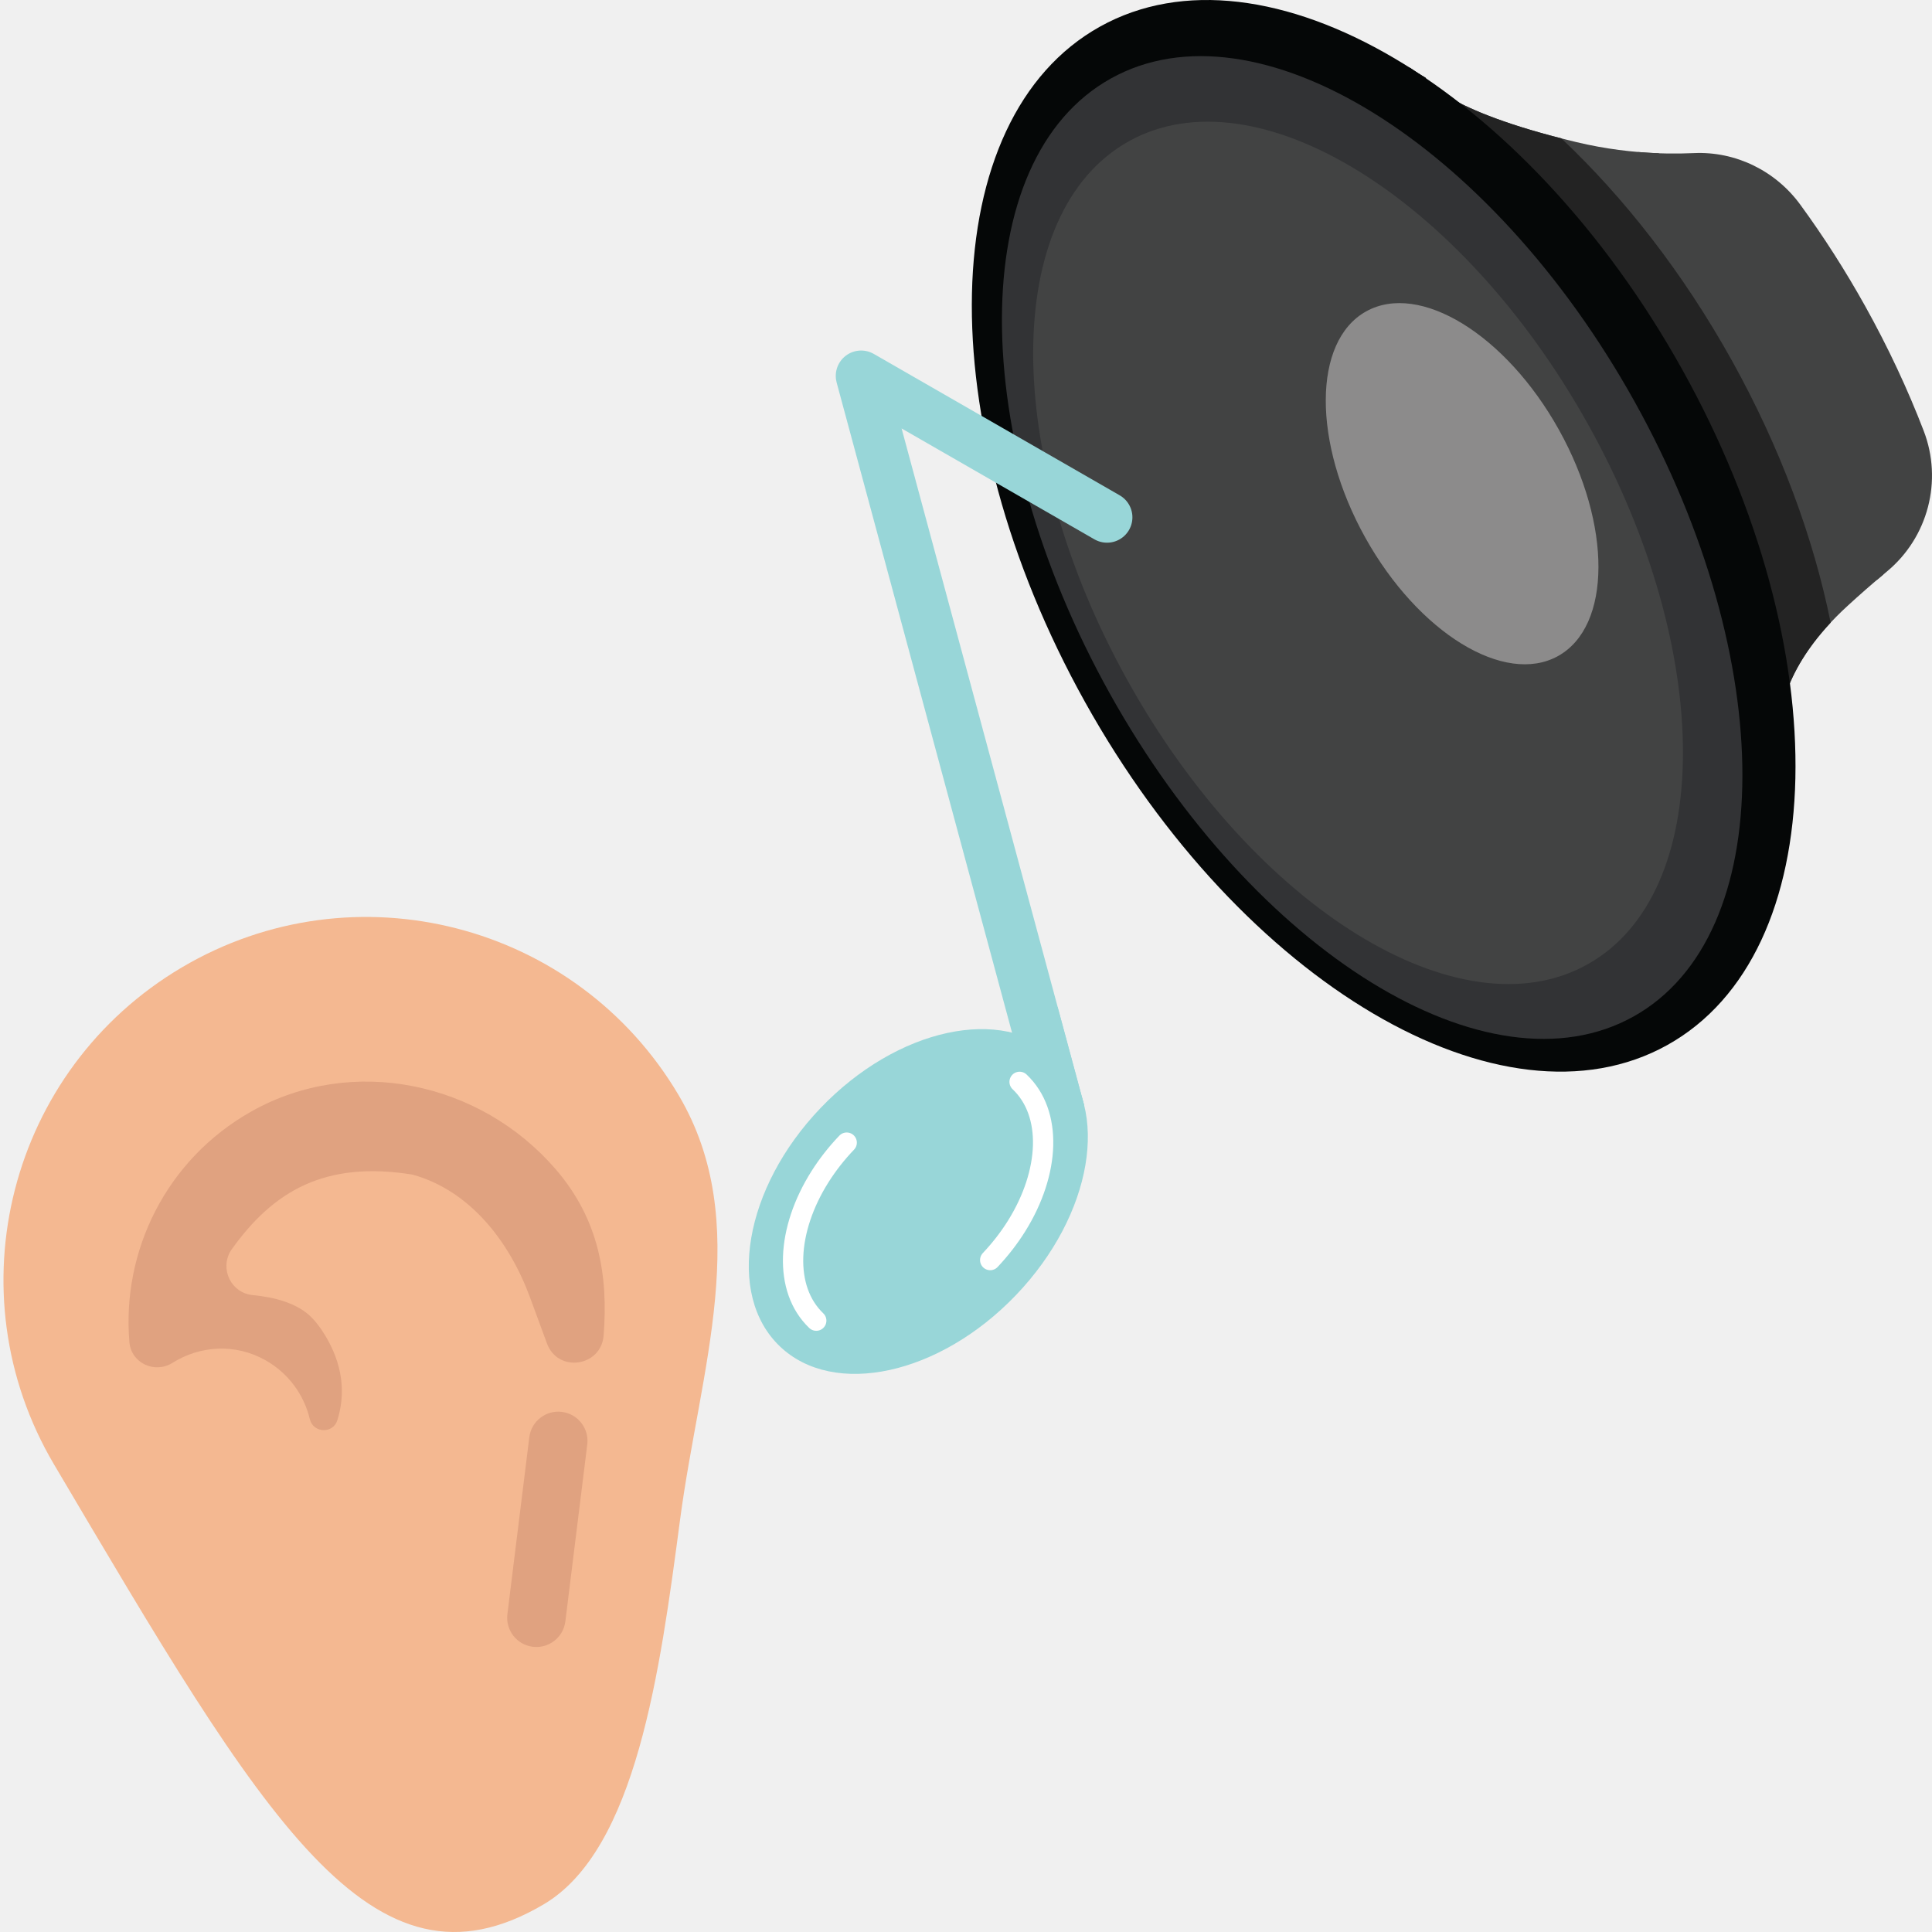
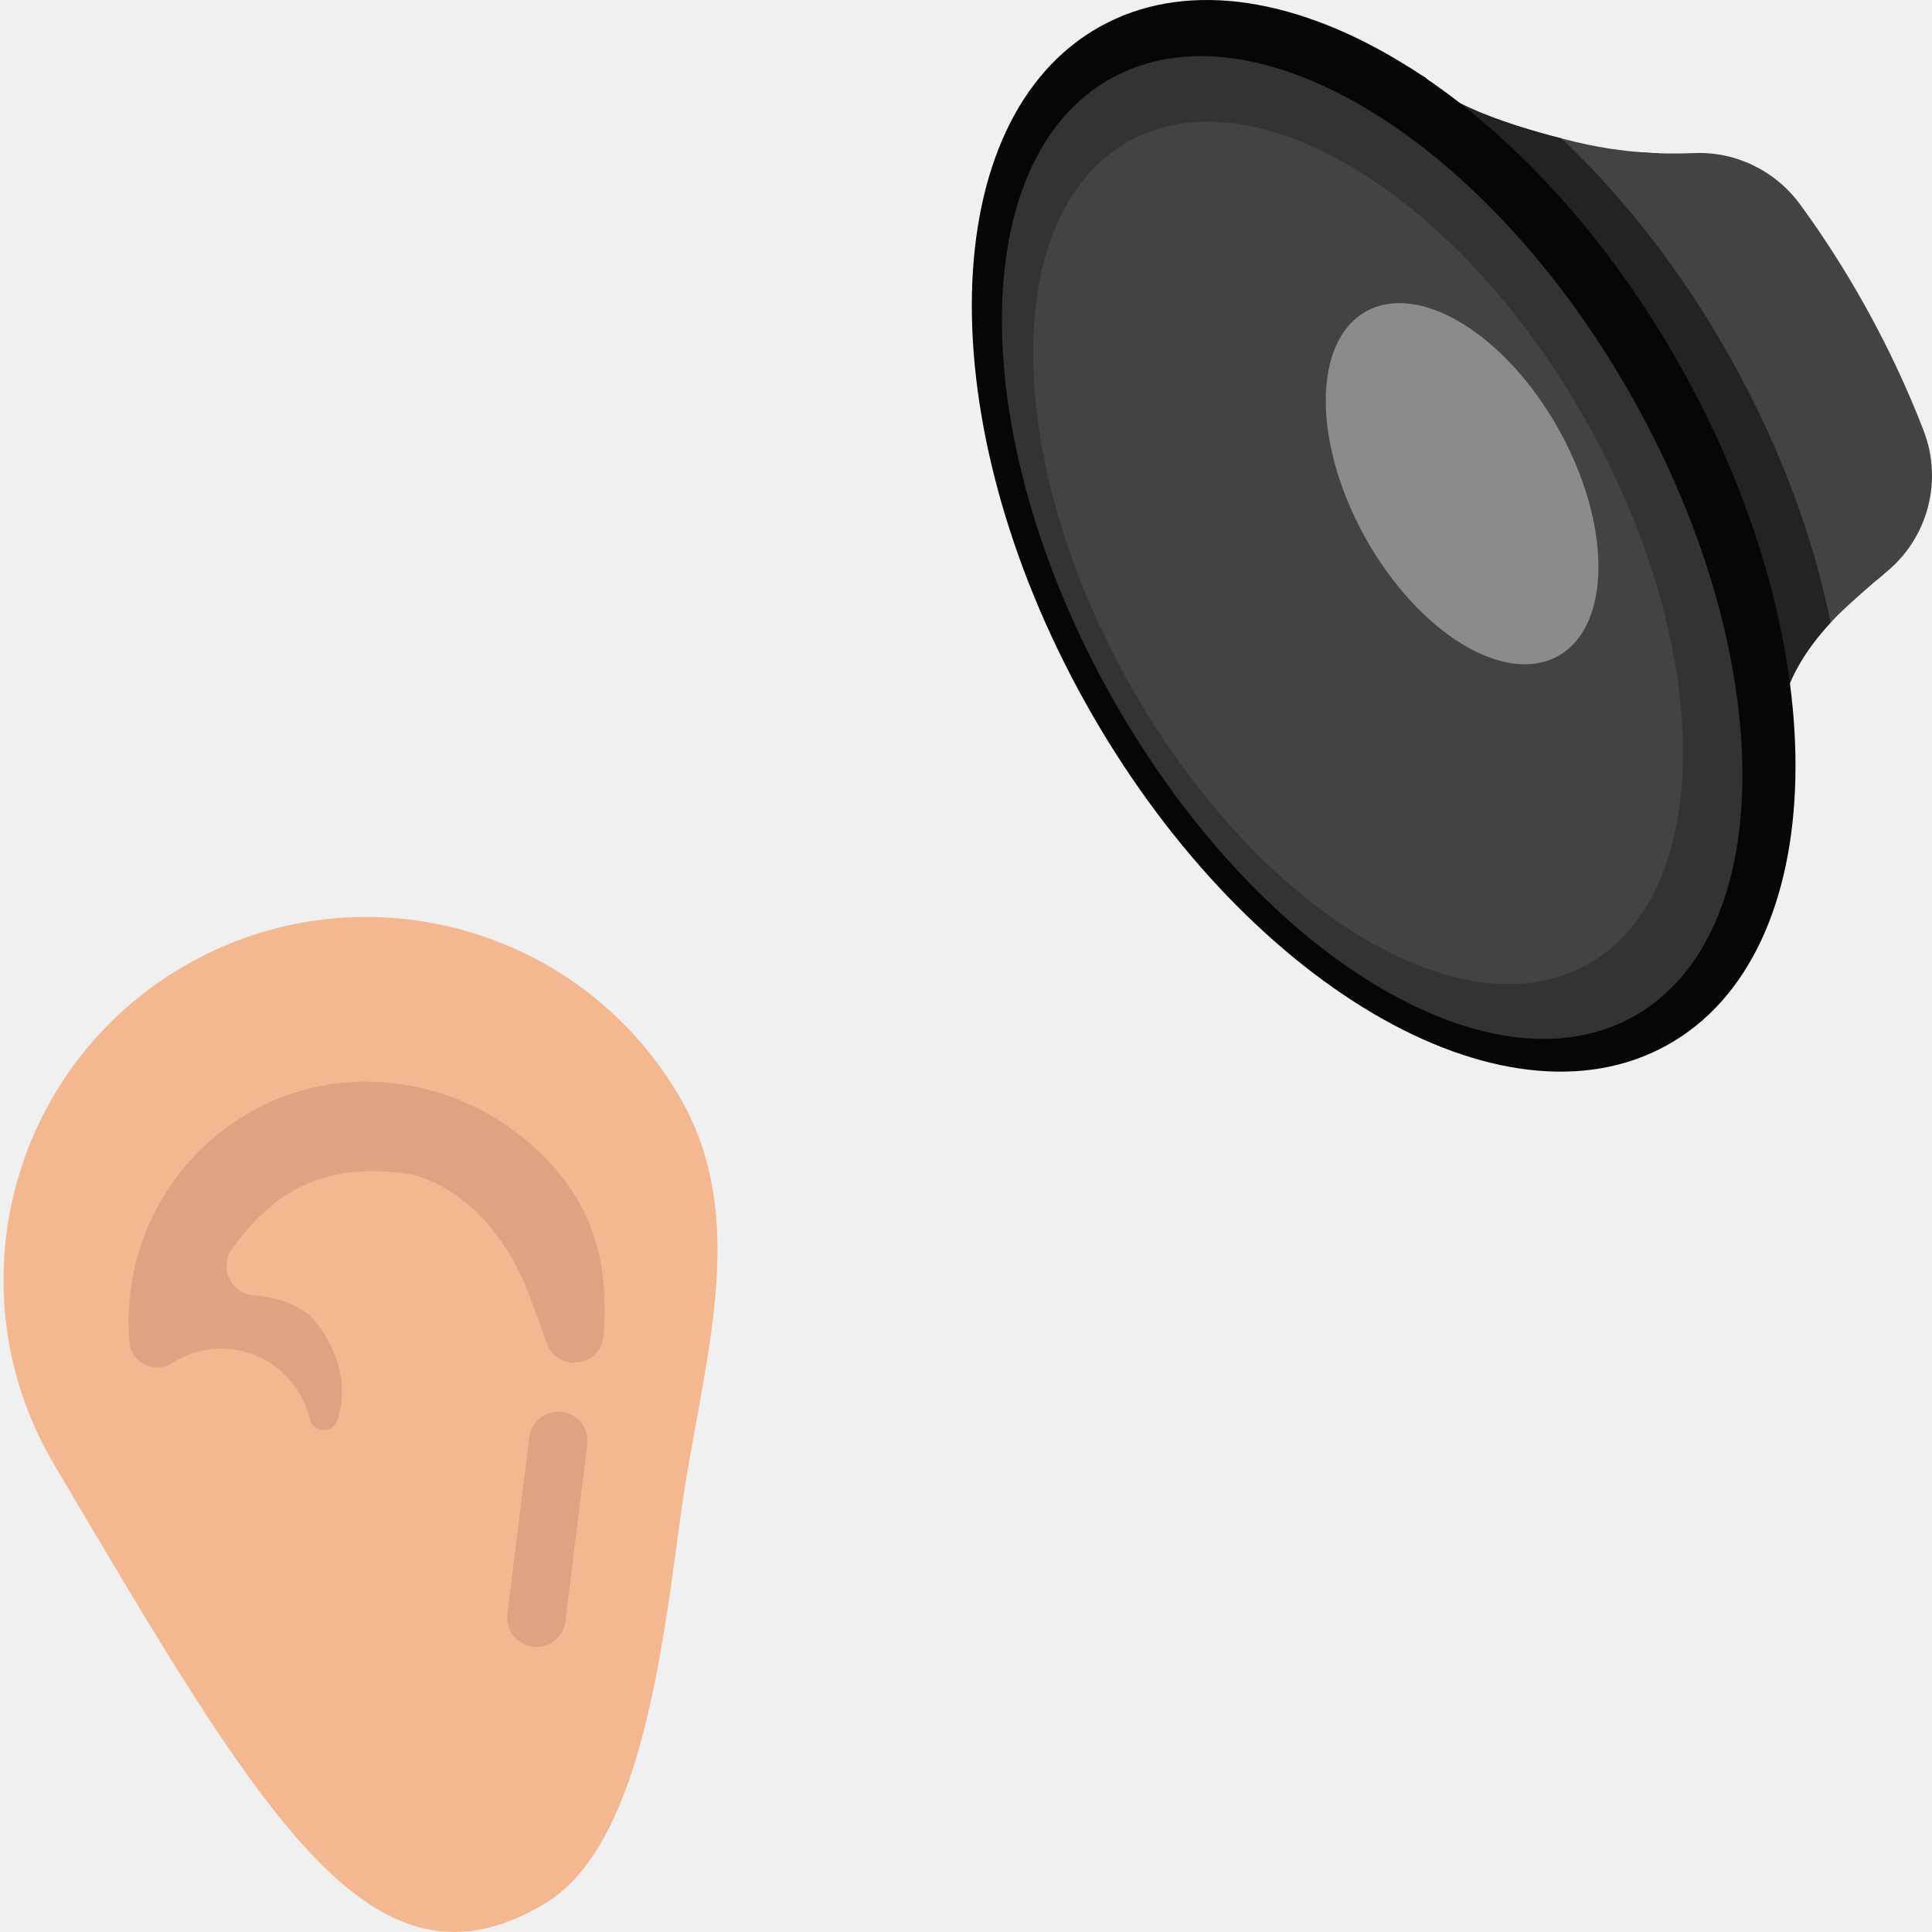
<svg xmlns="http://www.w3.org/2000/svg" version="1.1" x="0px" y="0px" width="556px" height="556px" viewBox="0 0 556 556" enable-background="new 0 0 556 556" xml:space="preserve">
  <g id="normal" display="none">
    <g display="inline">
      <path fill="#F4B891" d="M195.304,315.174c21.686,36.683,6.151,78.748,0.396,122.272s-12.621,94.86-39.214,110.582    c-49.638,29.345-80.548-24.435-140.937-126.585C-13.798,371.805,2.653,307.776,52.291,278.43    C101.93,249.085,165.959,265.536,195.304,315.174z" />
      <path fill="#EB8267" d="M156.433,424.287" />
      <path fill="#E0A280" d="M159.856,336.414c-21.75-25.148-58.519-32.881-87.492-16.57c-24.559,13.827-37.362,40.229-35.121,66.417    c0.518,6.051,7.297,9.161,12.439,5.929c7.857-4.94,17.988-5.634,26.656-0.772c6.725,3.773,11.17,10.04,12.825,16.993    c0.958,4.026,6.669,4.28,7.914,0.333c2.171-6.883,2.266-15.962-4.614-26.179c-0.821-1.171-1.688-2.258-2.6-3.223    c-4.149-4.388-11.09-6.065-17.116-6.631c-6.198-0.582-9.579-7.475-6.331-12.787c12.241-17.346,27.275-25.915,52.306-21.89    c16.54,4.589,27.877,19.229,33.807,35.337l4.884,13.266c3.136,8.519,15.607,6.722,16.306-2.329    C175.035,367.243,172.478,351.007,159.856,336.414z" />
      <path fill="#E0A280" d="M153.327,473.913L153.327,473.913c-4.607-0.57-7.88-4.768-7.309-9.375l6.304-50.909    c0.57-4.607,4.768-7.879,9.375-7.309h0c4.607,0.57,7.88,4.768,7.309,9.375l-6.304,50.909    C162.132,471.211,157.934,474.484,153.327,473.913z" />
    </g>
    <g display="inline">
      <path fill="none" stroke="#98D6D8" stroke-width="16" stroke-linecap="round" stroke-linejoin="round" stroke-miterlimit="10" d="    M188.483,149.387c-15.796,35.835-12.635,84.3,12.047,127.887s64.616,71.229,103.473,76.116" />
      <path fill="none" stroke="#98D6D8" stroke-width="16" stroke-linecap="round" stroke-linejoin="round" stroke-miterlimit="10" d="    M223.753,157.203c-12.538,28.443-10.028,66.911,9.562,101.506s51.287,56.535,82.128,60.415" />
      <path fill="none" stroke="#98D6D8" stroke-width="16" stroke-linecap="round" stroke-linejoin="round" stroke-miterlimit="10" d="    M256.872,159.282c-10.095,22.901-8.074,53.873,7.699,81.728s41.294,45.52,66.126,48.643" />
    </g>
    <g display="inline">
      <path fill="#424343" d="M540.122,166.91l-55.994-60.578l-16.18-39.197l3.421-23.39c5.699,0.486,11.102,0.542,16.12,0.314    c12.025-0.548,23.499,5.107,30.6,14.827c6.641,9.09,12.912,18.854,18.69,29.225c6.628,11.897,12.234,23.924,16.83,35.871    c5.522,14.356,1.268,30.656-10.569,40.477C542.084,165.249,541.112,166.067,540.122,166.91z" />
      <path fill="#424343" d="M347.812,187.033c-45.087-80.93-4.496-169.881-4.496-169.881l62.469,2.371    c1.396,1.01,2.918,1.96,4.524,2.865l-0.056,0.061c0,0,4.546,9.176,43.448,18.457c8.318,1.985,16.266,2.928,23.63,3.196    c13.76,14.895,26.575,32.469,37.597,52.254c12.817,23.007,21.825,46.504,27.078,68.964c-3.252,2.724-6.7,5.731-10.313,9.044    c-18.568,17.024-19.881,31.682-19.599,37.157C490.235,227.546,388.508,260.08,347.812,187.033z" />
      <path fill="#232323" d="M347.812,187.033c-45.087-80.93-4.496-169.881-4.496-169.881l62.469,2.371    c1.396,1.01,2.919,1.96,4.524,2.865l-0.056,0.061c0,0,4.216,8.475,39.077,17.374c18.069,17.034,34.977,38.622,48.99,63.774    c14.083,25.279,23.56,51.148,28.515,75.586c-13.929,14.927-14.996,27.387-14.74,32.337    C490.235,227.546,388.508,260.08,347.812,187.033z" />
      <ellipse transform="matrix(-0.8736 0.4867 -0.4867 -0.8736 821.1206 95.1013)" fill="#050707" cx="398.209" cy="154.198" rx="98.353" ry="167.743" />
      <ellipse transform="matrix(-0.8736 0.4867 -0.4867 -0.8736 816.5562 103.016)" fill="#323335" cx="394.898" cy="157.562" rx="86.407" ry="154.506" />
      <ellipse transform="matrix(-0.8736 0.4867 -0.4867 -0.8736 809.7054 107.8816)" fill="#424343" cx="390.841" cy="159.105" rx="75.823" ry="135.581" />
      <ellipse transform="matrix(-0.8736 0.4867 -0.4867 -0.8736 856.1166 56.012)" fill="#8C8B8B" cx="420.783" cy="139.199" rx="31.893" ry="56.761" />
      <path fill="#323335" d="M468.809,55.021" />
    </g>
  </g>
  <g id="loud" display="none">
    <g display="inline">
      <path fill="#F4B891" d="M195.304,315.174c21.686,36.683,6.151,78.748,0.396,122.272s-12.621,94.86-39.214,110.582    c-49.638,29.345-80.548-24.435-140.937-126.585C-13.798,371.805,2.653,307.776,52.291,278.43    C101.93,249.085,165.959,265.536,195.304,315.174z" />
      <path fill="#EB8267" d="M156.433,424.287" />
      <path fill="#E0A280" d="M159.856,336.414c-21.75-25.148-58.519-32.881-87.492-16.57c-24.559,13.827-37.362,40.229-35.121,66.417    c0.518,6.051,7.297,9.161,12.439,5.929c7.857-4.94,17.988-5.634,26.656-0.772c6.725,3.773,11.17,10.04,12.825,16.993    c0.958,4.026,6.669,4.28,7.914,0.333c2.171-6.883,2.266-15.962-4.614-26.179c-0.821-1.171-1.688-2.258-2.6-3.223    c-4.149-4.388-11.09-6.065-17.116-6.631c-6.198-0.582-9.579-7.475-6.331-12.787c12.241-17.346,27.275-25.915,52.306-21.89    c16.54,4.589,27.877,19.229,33.807,35.337l4.884,13.266c3.136,8.519,15.607,6.722,16.306-2.329    C175.035,367.243,172.478,351.007,159.856,336.414z" />
      <path fill="#E0A280" d="M153.327,473.913L153.327,473.913c-4.607-0.57-7.88-4.768-7.309-9.375l6.304-50.909    c0.57-4.607,4.768-7.879,9.375-7.309h0c4.607,0.57,7.88,4.768,7.309,9.375l-6.304,50.909    C162.132,471.211,157.934,474.484,153.327,473.913z" />
    </g>
    <g display="inline">
      <path fill="#424343" d="M540.122,166.91l-55.994-60.578l-16.18-39.197l3.421-23.39c5.699,0.486,11.102,0.542,16.12,0.314    c12.025-0.548,23.499,5.107,30.6,14.827c6.641,9.09,12.912,18.854,18.69,29.225c6.628,11.897,12.234,23.924,16.83,35.871    c5.522,14.356,1.268,30.656-10.569,40.477C542.084,165.249,541.112,166.067,540.122,166.91z" />
      <path fill="#424343" d="M347.812,187.033c-45.087-80.93-4.496-169.881-4.496-169.881l62.469,2.371    c1.396,1.01,2.918,1.96,4.524,2.865l-0.056,0.061c0,0,4.546,9.176,43.448,18.457c8.318,1.985,16.266,2.928,23.63,3.196    c13.76,14.895,26.575,32.469,37.597,52.254c12.817,23.007,21.825,46.504,27.078,68.964c-3.252,2.724-6.7,5.731-10.313,9.044    c-18.568,17.024-19.881,31.682-19.599,37.157C490.235,227.546,388.508,260.08,347.812,187.033z" />
      <path fill="#232323" d="M347.812,187.033c-45.087-80.93-4.496-169.881-4.496-169.881l62.469,2.371    c1.396,1.01,2.919,1.96,4.524,2.865l-0.056,0.061c0,0,4.216,8.475,39.077,17.374c18.069,17.034,34.977,38.622,48.99,63.774    c14.083,25.279,23.56,51.148,28.515,75.586c-13.929,14.927-14.996,27.387-14.74,32.337    C490.235,227.546,388.508,260.08,347.812,187.033z" />
      <ellipse transform="matrix(-0.8736 0.4867 -0.4867 -0.8736 821.1206 95.1013)" fill="#050707" cx="398.209" cy="154.198" rx="98.353" ry="167.743" />
      <ellipse transform="matrix(-0.8736 0.4867 -0.4867 -0.8736 816.5562 103.016)" fill="#323335" cx="394.898" cy="157.562" rx="86.407" ry="154.506" />
      <ellipse transform="matrix(-0.8736 0.4867 -0.4867 -0.8736 809.7054 107.8816)" fill="#424343" cx="390.841" cy="159.105" rx="75.823" ry="135.581" />
      <ellipse transform="matrix(-0.8736 0.4867 -0.4867 -0.8736 856.1166 56.012)" fill="#8C8B8B" cx="420.783" cy="139.199" rx="31.893" ry="56.761" />
      <path fill="#323335" d="M468.809,55.021" />
    </g>
    <g display="inline">
      <path fill="#F9C32C" d="M207.912,185.204l6.268,130.704c0.165,3.431,3.978,5.399,6.87,3.547l41.164-26.371    c3.001-1.922,6.934,0.271,6.875,3.834l-1.579,95.393c-0.064,3.858,5.518,4.457,6.275,0.673l29.805-149.134    c0.772-3.863-3.472-6.761-6.789-4.636l-37.102,23.769c-3.2,2.05-7.335-0.579-6.837-4.346l14.742-111.406    c0.401-3.028-2.923-5.14-5.494-3.493l-48.995,31.388C209.702,177.313,207.717,181.156,207.912,185.204z" />
      <path fill="#E1A825" d="M277.905,372.364l25.684-128.514c0.772-3.863-3.472-6.761-6.789-4.636l-37.102,23.769    c-3.2,2.05-7.335-0.579-6.837-4.346l14.742-111.406c0.401-3.028-2.923-5.14-5.494-3.493l-10.031,6.426l-12.704,126.204    c0.165,3.431,3.978,5.399,6.87,3.547l41.164-26.371c3.001-1.922,6.934,0.271,6.875,3.834L277.905,372.364z" />
    </g>
  </g>
  <g id="calm" display="none">
    <g display="inline">
      <path fill="#F4B891" d="M195.304,315.174c21.686,36.683,6.151,78.748,0.396,122.272s-12.621,94.86-39.214,110.582    c-49.638,29.345-80.548-24.435-140.937-126.585C-13.798,371.805,2.653,307.776,52.291,278.43    C101.93,249.085,165.959,265.536,195.304,315.174z" />
      <path fill="#EB8267" d="M156.433,424.287" />
      <path fill="#E0A280" d="M159.856,336.414c-21.75-25.148-58.519-32.881-87.492-16.57c-24.559,13.827-37.362,40.229-35.121,66.417    c0.518,6.051,7.297,9.161,12.439,5.929c7.857-4.94,17.988-5.634,26.656-0.772c6.725,3.773,11.17,10.04,12.825,16.993    c0.958,4.026,6.669,4.28,7.914,0.333c2.171-6.883,2.266-15.962-4.614-26.179c-0.821-1.171-1.688-2.258-2.6-3.223    c-4.149-4.388-11.09-6.065-17.116-6.631c-6.198-0.582-9.579-7.475-6.331-12.787c12.241-17.346,27.275-25.915,52.306-21.89    c16.54,4.589,27.877,19.229,33.807,35.337l4.884,13.266c3.136,8.519,15.607,6.722,16.306-2.329    C175.035,367.243,172.478,351.007,159.856,336.414z" />
      <path fill="#E0A280" d="M153.327,473.913L153.327,473.913c-4.607-0.57-7.88-4.768-7.309-9.375l6.304-50.909    c0.57-4.607,4.768-7.879,9.375-7.309h0c4.607,0.57,7.88,4.768,7.309,9.375l-6.304,50.909    C162.132,471.211,157.934,474.484,153.327,473.913z" />
    </g>
    <g display="inline">
      <path fill="#424343" d="M540.122,166.91l-55.994-60.578l-16.18-39.197l3.421-23.39c5.699,0.486,11.102,0.542,16.12,0.314    c12.025-0.548,23.499,5.107,30.6,14.827c6.641,9.09,12.912,18.854,18.69,29.225c6.628,11.897,12.234,23.924,16.83,35.871    c5.522,14.356,1.268,30.656-10.569,40.477C542.084,165.249,541.112,166.067,540.122,166.91z" />
      <path fill="#424343" d="M347.812,187.033c-45.087-80.93-4.496-169.881-4.496-169.881l62.469,2.371    c1.396,1.01,2.918,1.96,4.524,2.865l-0.056,0.061c0,0,4.546,9.176,43.448,18.457c8.318,1.985,16.266,2.928,23.63,3.196    c13.76,14.895,26.575,32.469,37.597,52.254c12.817,23.007,21.825,46.504,27.078,68.964c-3.252,2.724-6.7,5.731-10.313,9.044    c-18.568,17.024-19.881,31.682-19.599,37.157C490.235,227.546,388.508,260.08,347.812,187.033z" />
      <path fill="#232323" d="M347.812,187.033c-45.087-80.93-4.496-169.881-4.496-169.881l62.469,2.371    c1.396,1.01,2.919,1.96,4.524,2.865l-0.056,0.061c0,0,4.216,8.475,39.077,17.374c18.069,17.034,34.977,38.622,48.99,63.774    c14.083,25.279,23.56,51.148,28.515,75.586c-13.929,14.927-14.996,27.387-14.74,32.337    C490.235,227.546,388.508,260.08,347.812,187.033z" />
      <ellipse transform="matrix(-0.8736 0.4867 -0.4867 -0.8736 821.1206 95.1013)" fill="#050707" cx="398.209" cy="154.198" rx="98.353" ry="167.743" />
      <ellipse transform="matrix(-0.8736 0.4867 -0.4867 -0.8736 816.5562 103.016)" fill="#323335" cx="394.898" cy="157.562" rx="86.407" ry="154.506" />
      <ellipse transform="matrix(-0.8736 0.4867 -0.4867 -0.8736 809.7054 107.8816)" fill="#424343" cx="390.841" cy="159.105" rx="75.823" ry="135.581" />
      <ellipse transform="matrix(-0.8736 0.4867 -0.4867 -0.8736 856.1166 56.012)" fill="#8C8B8B" cx="420.783" cy="139.199" rx="31.893" ry="56.761" />
      <path fill="#323335" d="M468.809,55.021" />
    </g>
    <g display="inline">
      <g>
        <path fill="none" stroke="#98D6D8" stroke-width="8.864" stroke-linecap="round" stroke-linejoin="round" stroke-miterlimit="10" d="     M161.127,309.125c24.42-0.095,24.489,17.492,48.909,17.397c24.421-0.095,24.353-17.683,48.774-17.778     c24.421-0.095,24.489,17.492,48.91,17.397c24.424-0.095,24.355-17.683,48.779-17.778c24.424-0.095,24.493,17.492,48.917,17.396" />
      </g>
      <g>
        <path fill="none" stroke="#98D6D8" stroke-width="8.864" stroke-linecap="round" stroke-linejoin="round" stroke-miterlimit="10" d="     M146.08,277.524c24.42-0.095,24.489,17.492,48.909,17.397c24.421-0.095,24.353-17.683,48.774-17.778     c24.421-0.095,24.489,17.492,48.91,17.396c24.424-0.095,24.355-17.683,48.779-17.778c24.424-0.095,24.493,17.492,48.917,17.396" />
      </g>
      <g>
        <path fill="none" stroke="#98D6D8" stroke-width="8.864" stroke-linecap="round" stroke-linejoin="round" stroke-miterlimit="10" d="     M176.175,340.726c24.42-0.095,24.489,17.492,48.909,17.397c24.421-0.095,24.353-17.683,48.774-17.778     c24.421-0.095,24.489,17.492,48.91,17.397c24.424-0.095,24.355-17.683,48.779-17.778c24.424-0.095,24.493,17.492,48.917,17.396" />
      </g>
      <g>
        <path fill="none" stroke="#98D6D8" stroke-width="8.864" stroke-linecap="round" stroke-linejoin="round" stroke-miterlimit="10" d="     M131.032,245.923c24.42-0.095,24.489,17.492,48.909,17.396c24.421-0.095,24.353-17.683,48.774-17.778     c24.421-0.095,24.489,17.492,48.91,17.397c24.424-0.095,24.355-17.683,48.779-17.778c24.424-0.095,24.493,17.492,48.917,17.396" />
      </g>
      <g>
        <path fill="none" stroke="#98D6D8" stroke-width="8.864" stroke-linecap="round" stroke-linejoin="round" stroke-miterlimit="10" d="     M115.985,214.322c24.42-0.095,24.489,17.492,48.909,17.396c24.421-0.095,24.353-17.683,48.774-17.778     c24.421-0.095,24.489,17.492,48.91,17.397c24.424-0.095,24.355-17.683,48.779-17.778c24.424-0.095,24.493,17.492,48.917,17.396" />
      </g>
    </g>
  </g>
-   <g id="classical">
-     <g>
+   <g id="classical" display="none">
+     <g display="inline">
      <path fill="#F4B891" d="M195.304,315.174c21.686,36.683,6.151,78.748,0.396,122.272s-12.621,94.86-39.214,110.582    c-49.638,29.345-80.548-24.435-140.937-126.585C-13.798,371.805,2.653,307.776,52.291,278.43    C101.93,249.085,165.959,265.536,195.304,315.174z" />
      <path fill="#EB8267" d="M156.433,424.287" />
      <path fill="#E0A280" d="M159.856,336.414c-21.75-25.148-58.519-32.881-87.492-16.57c-24.559,13.827-37.362,40.229-35.121,66.417    c0.518,6.051,7.297,9.161,12.439,5.929c7.857-4.94,17.988-5.634,26.656-0.772c6.725,3.773,11.17,10.04,12.825,16.993    c0.958,4.026,6.669,4.28,7.914,0.333c2.171-6.883,2.266-15.962-4.614-26.179c-0.821-1.171-1.688-2.258-2.6-3.223    c-4.149-4.388-11.09-6.065-17.116-6.631c-6.198-0.582-9.579-7.475-6.331-12.787c12.241-17.346,27.275-25.915,52.306-21.89    c16.54,4.589,27.877,19.229,33.807,35.337l4.884,13.266c3.136,8.519,15.607,6.722,16.306-2.329    C175.035,367.243,172.478,351.007,159.856,336.414z" />
      <path fill="#E0A280" d="M153.327,473.913L153.327,473.913c-4.607-0.57-7.88-4.768-7.309-9.375l6.304-50.909    c0.57-4.607,4.768-7.879,9.375-7.309h0c4.607,0.57,7.88,4.768,7.309,9.375l-6.304,50.909    C162.132,471.211,157.934,474.484,153.327,473.913z" />
    </g>
-     <g>
+     <g display="inline">
      <path fill="#424343" d="M540.122,166.91l-55.994-60.578l-16.18-39.197l3.421-23.39c5.699,0.486,11.102,0.542,16.12,0.314    c12.025-0.548,23.499,5.107,30.6,14.827c6.641,9.09,12.912,18.854,18.69,29.225c6.628,11.897,12.234,23.924,16.83,35.871    c5.522,14.356,1.268,30.656-10.569,40.477C542.084,165.249,541.112,166.067,540.122,166.91z" />
      <path fill="#424343" d="M347.812,187.033c-45.087-80.93-4.496-169.881-4.496-169.881l62.469,2.371    c1.396,1.01,2.918,1.96,4.524,2.865l-0.056,0.061c0,0,4.546,9.176,43.448,18.457c8.318,1.985,16.266,2.928,23.63,3.196    c13.76,14.895,26.575,32.469,37.597,52.254c12.817,23.007,21.825,46.504,27.078,68.964c-3.252,2.724-6.7,5.731-10.313,9.044    c-18.568,17.024-19.881,31.682-19.599,37.157C490.235,227.546,388.508,260.08,347.812,187.033z" />
      <path fill="#232323" d="M347.812,187.033c-45.087-80.93-4.496-169.881-4.496-169.881l62.469,2.371    c1.396,1.01,2.919,1.96,4.524,2.865l-0.056,0.061c0,0,4.216,8.475,39.077,17.374c18.069,17.034,34.977,38.622,48.99,63.774    c14.083,25.279,23.56,51.148,28.515,75.586c-13.929,14.927-14.996,27.387-14.74,32.337    C490.235,227.546,388.508,260.08,347.812,187.033z" />
      <ellipse transform="matrix(-0.8736 0.4867 -0.4867 -0.8736 821.1206 95.1013)" fill="#050707" cx="398.209" cy="154.198" rx="98.353" ry="167.743" />
      <ellipse transform="matrix(-0.8736 0.4867 -0.4867 -0.8736 816.5562 103.016)" fill="#323335" cx="394.898" cy="157.562" rx="86.407" ry="154.506" />
      <ellipse transform="matrix(-0.8736 0.4867 -0.4867 -0.8736 809.7054 107.8816)" fill="#424343" cx="390.841" cy="159.105" rx="75.823" ry="135.581" />
      <ellipse transform="matrix(-0.8736 0.4867 -0.4867 -0.8736 856.1166 56.012)" fill="#8C8B8B" cx="420.783" cy="139.199" rx="31.893" ry="56.761" />
      <path fill="#323335" d="M468.809,55.021" />
    </g>
-     <g>
+     <g display="inline">
      <g>
        <g>
          <ellipse transform="matrix(0.6912 -0.7227 0.7227 0.6912 -168.2839 297.7502)" fill="#98D6D8" cx="264.265" cy="345.79" rx="57.665" ry="38.924" />
          <polyline fill="none" stroke="#98D6D8" stroke-width="14.606" stroke-linecap="round" stroke-linejoin="round" stroke-miterlimit="10" points="      304.711,319.048 300.879,304.842 247.823,108.18 318.587,148.875     " />
        </g>
        <rect x="295.495" y="290.942" transform="matrix(-0.9655 0.2605 -0.2605 -0.9655 673.0874 522.0396)" fill="#98D6D8" width="12.916" height="29.355" />
      </g>
      <path fill="none" stroke="#FFFFFF" stroke-width="5.842" stroke-linecap="round" stroke-linejoin="round" stroke-miterlimit="10" d="    M234.905,380.062c-9.508-9.094-8.593-26.131,1.09-41.447c2.137-3.38,4.7-6.676,7.673-9.784" />
      <path fill="none" stroke="#FFFFFF" stroke-width="5.842" stroke-linecap="round" stroke-linejoin="round" stroke-miterlimit="10" d="    M293.423,311.344c9.561,9.037,8.748,26.08-0.844,41.453c-2.117,3.392-4.661,6.703-7.615,9.829" />
    </g>
  </g>
  <g id="silence" display="none">
    <g display="inline">
      <path fill="#F4B891" d="M195.304,315.174c21.686,36.683,6.151,78.748,0.396,122.272s-12.621,94.86-39.214,110.582    c-49.638,29.345-80.548-24.435-140.937-126.585C-13.798,371.805,2.653,307.776,52.291,278.43    C101.93,249.085,165.959,265.536,195.304,315.174z" />
      <path fill="#EB8267" d="M156.433,424.287" />
      <path fill="#E0A280" d="M159.856,336.414c-21.75-25.148-58.519-32.881-87.492-16.57c-24.559,13.827-37.362,40.229-35.121,66.417    c0.518,6.051,7.297,9.161,12.439,5.929c7.857-4.94,17.988-5.634,26.656-0.772c6.725,3.773,11.17,10.04,12.825,16.993    c0.958,4.026,6.669,4.28,7.914,0.333c2.171-6.883,2.266-15.962-4.614-26.179c-0.821-1.171-1.688-2.258-2.6-3.223    c-4.149-4.388-11.09-6.065-17.116-6.631c-6.198-0.582-9.579-7.475-6.331-12.787c12.241-17.346,27.275-25.915,52.306-21.89    c16.54,4.589,27.877,19.229,33.807,35.337l4.884,13.266c3.136,8.519,15.607,6.722,16.306-2.329    C175.035,367.243,172.478,351.007,159.856,336.414z" />
      <path fill="#E0A280" d="M153.327,473.913L153.327,473.913c-4.607-0.57-7.88-4.768-7.309-9.375l6.304-50.909    c0.57-4.607,4.768-7.879,9.375-7.309h0c4.607,0.57,7.88,4.768,7.309,9.375l-6.304,50.909    C162.132,471.211,157.934,474.484,153.327,473.913z" />
    </g>
    <g display="inline">
      <path fill="#424343" d="M540.122,166.91l-55.994-60.578l-16.18-39.197l3.421-23.39c5.699,0.486,11.102,0.542,16.12,0.314    c12.025-0.548,23.499,5.107,30.6,14.827c6.641,9.09,12.912,18.854,18.69,29.225c6.628,11.897,12.234,23.924,16.83,35.871    c5.522,14.356,1.268,30.656-10.569,40.477C542.084,165.249,541.112,166.067,540.122,166.91z" />
      <path fill="#424343" d="M347.812,187.033c-45.087-80.93-4.496-169.881-4.496-169.881l62.469,2.371    c1.396,1.01,2.918,1.96,4.524,2.865l-0.056,0.061c0,0,4.546,9.176,43.448,18.457c8.318,1.985,16.266,2.928,23.63,3.196    c13.76,14.895,26.575,32.469,37.597,52.254c12.817,23.007,21.825,46.504,27.078,68.964c-3.252,2.724-6.7,5.731-10.313,9.044    c-18.568,17.024-19.881,31.682-19.599,37.157C490.235,227.546,388.508,260.08,347.812,187.033z" />
      <path fill="#232323" d="M347.812,187.033c-45.087-80.93-4.496-169.881-4.496-169.881l62.469,2.371    c1.396,1.01,2.919,1.96,4.524,2.865l-0.056,0.061c0,0,4.216,8.475,39.077,17.374c18.069,17.034,34.977,38.622,48.99,63.774    c14.083,25.279,23.56,51.148,28.515,75.586c-13.929,14.927-14.996,27.387-14.74,32.337    C490.235,227.546,388.508,260.08,347.812,187.033z" />
      <ellipse transform="matrix(-0.8736 0.4867 -0.4867 -0.8736 821.1206 95.1013)" fill="#050707" cx="398.209" cy="154.198" rx="98.353" ry="167.743" />
      <ellipse transform="matrix(-0.8736 0.4867 -0.4867 -0.8736 816.5562 103.016)" fill="#323335" cx="394.898" cy="157.562" rx="86.407" ry="154.506" />
      <ellipse transform="matrix(-0.8736 0.4867 -0.4867 -0.8736 809.7054 107.8816)" fill="#424343" cx="390.841" cy="159.105" rx="75.823" ry="135.581" />
      <ellipse transform="matrix(-0.8736 0.4867 -0.4867 -0.8736 856.1166 56.012)" fill="#8C8B8B" cx="420.783" cy="139.199" rx="31.893" ry="56.761" />
      <path fill="#323335" d="M468.809,55.021" />
    </g>
    <g display="inline">
      <polyline fill="none" stroke="#EE4823" stroke-width="31.389" stroke-linecap="round" stroke-linejoin="round" stroke-miterlimit="10" points="    289.783,272.066 303.942,257.907 499.947,61.902   " />
      <polyline fill="none" stroke="#EE4823" stroke-width="31.389" stroke-linecap="round" stroke-linejoin="round" stroke-miterlimit="10" points="    499.947,272.066 485.788,257.907 289.783,61.902   " />
    </g>
  </g>
+   <g id="default">
+     <g>
+       <path fill="#F4B891" d="M195.304,315.174c21.686,36.683,6.151,78.748,0.396,122.272s-12.621,94.86-39.214,110.582    c-49.638,29.345-80.548-24.435-140.937-126.585C-13.798,371.805,2.653,307.776,52.291,278.43    C101.93,249.085,165.959,265.536,195.304,315.174z" />
+       <path fill="#EB8267" d="M156.433,424.287" />
+       <path fill="#E0A280" d="M159.856,336.414c-21.75-25.148-58.519-32.881-87.492-16.57c-24.559,13.827-37.362,40.229-35.121,66.417    c0.518,6.051,7.297,9.161,12.439,5.929c7.857-4.94,17.988-5.634,26.656-0.772c6.725,3.773,11.17,10.04,12.825,16.993    c0.958,4.026,6.669,4.28,7.914,0.333c2.171-6.883,2.266-15.962-4.614-26.179c-0.821-1.171-1.688-2.258-2.6-3.223    c-4.149-4.388-11.09-6.065-17.116-6.631c-6.198-0.582-9.579-7.475-6.331-12.787c12.241-17.346,27.275-25.915,52.306-21.89    c16.54,4.589,27.877,19.229,33.807,35.337l4.884,13.266c3.136,8.519,15.607,6.722,16.306-2.329    C175.035,367.243,172.478,351.007,159.856,336.414z" />
+       <path fill="#E0A280" d="M153.327,473.913L153.327,473.913c-4.607-0.57-7.88-4.768-7.309-9.375l6.304-50.909    c0.57-4.607,4.768-7.879,9.375-7.309h0c4.607,0.57,7.88,4.768,7.309,9.375l-6.304,50.909    C162.132,471.211,157.934,474.484,153.327,473.913z" />
+     </g>
+     <g>
+       <path fill="#424343" d="M540.122,166.91l-55.994-60.578l-16.18-39.197l3.421-23.39c5.699,0.486,11.102,0.542,16.12,0.314    c12.025-0.548,23.499,5.107,30.6,14.827c6.641,9.09,12.912,18.854,18.69,29.225c6.628,11.897,12.234,23.924,16.83,35.871    c5.522,14.356,1.268,30.656-10.569,40.477C542.084,165.249,541.112,166.067,540.122,166.91z" />
+       <path fill="#424343" d="M347.812,187.033c-45.087-80.93-4.496-169.881-4.496-169.881l62.469,2.371    c1.396,1.01,2.918,1.96,4.524,2.865l-0.056,0.061c0,0,4.546,9.176,43.448,18.457c8.318,1.985,16.266,2.928,23.63,3.196    c13.76,14.895,26.575,32.469,37.597,52.254c12.817,23.007,21.825,46.504,27.078,68.964c-3.252,2.724-6.7,5.731-10.313,9.044    c-18.568,17.024-19.881,31.682-19.599,37.157C490.235,227.546,388.508,260.08,347.812,187.033z" />
+       <path fill="#232323" d="M347.812,187.033c-45.087-80.93-4.496-169.881-4.496-169.881l62.469,2.371    c1.396,1.01,2.919,1.96,4.524,2.865l-0.056,0.061c0,0,4.216,8.475,39.077,17.374c18.069,17.034,34.977,38.622,48.99,63.774    c14.083,25.279,23.56,51.148,28.515,75.586c-13.929,14.927-14.996,27.387-14.74,32.337    C490.235,227.546,388.508,260.08,347.812,187.033z" />
+       <ellipse transform="matrix(-0.8736 0.4867 -0.4867 -0.8736 821.1206 95.1013)" fill="#050707" cx="398.209" cy="154.198" rx="98.353" ry="167.743" />
+       <ellipse transform="matrix(-0.8736 0.4867 -0.4867 -0.8736 816.5562 103.016)" fill="#323335" cx="394.898" cy="157.562" rx="86.407" ry="154.506" />
+       <ellipse transform="matrix(-0.8736 0.4867 -0.4867 -0.8736 809.7054 107.8816)" fill="#424343" cx="390.841" cy="159.105" rx="75.823" ry="135.581" />
+       <ellipse transform="matrix(-0.8736 0.4867 -0.4867 -0.8736 856.1166 56.012)" fill="#8C8B8B" cx="420.783" cy="139.199" rx="31.893" ry="56.761" />
+       <path fill="#323335" d="M468.809,55.021" />
+     </g>
+   </g>
</svg>
